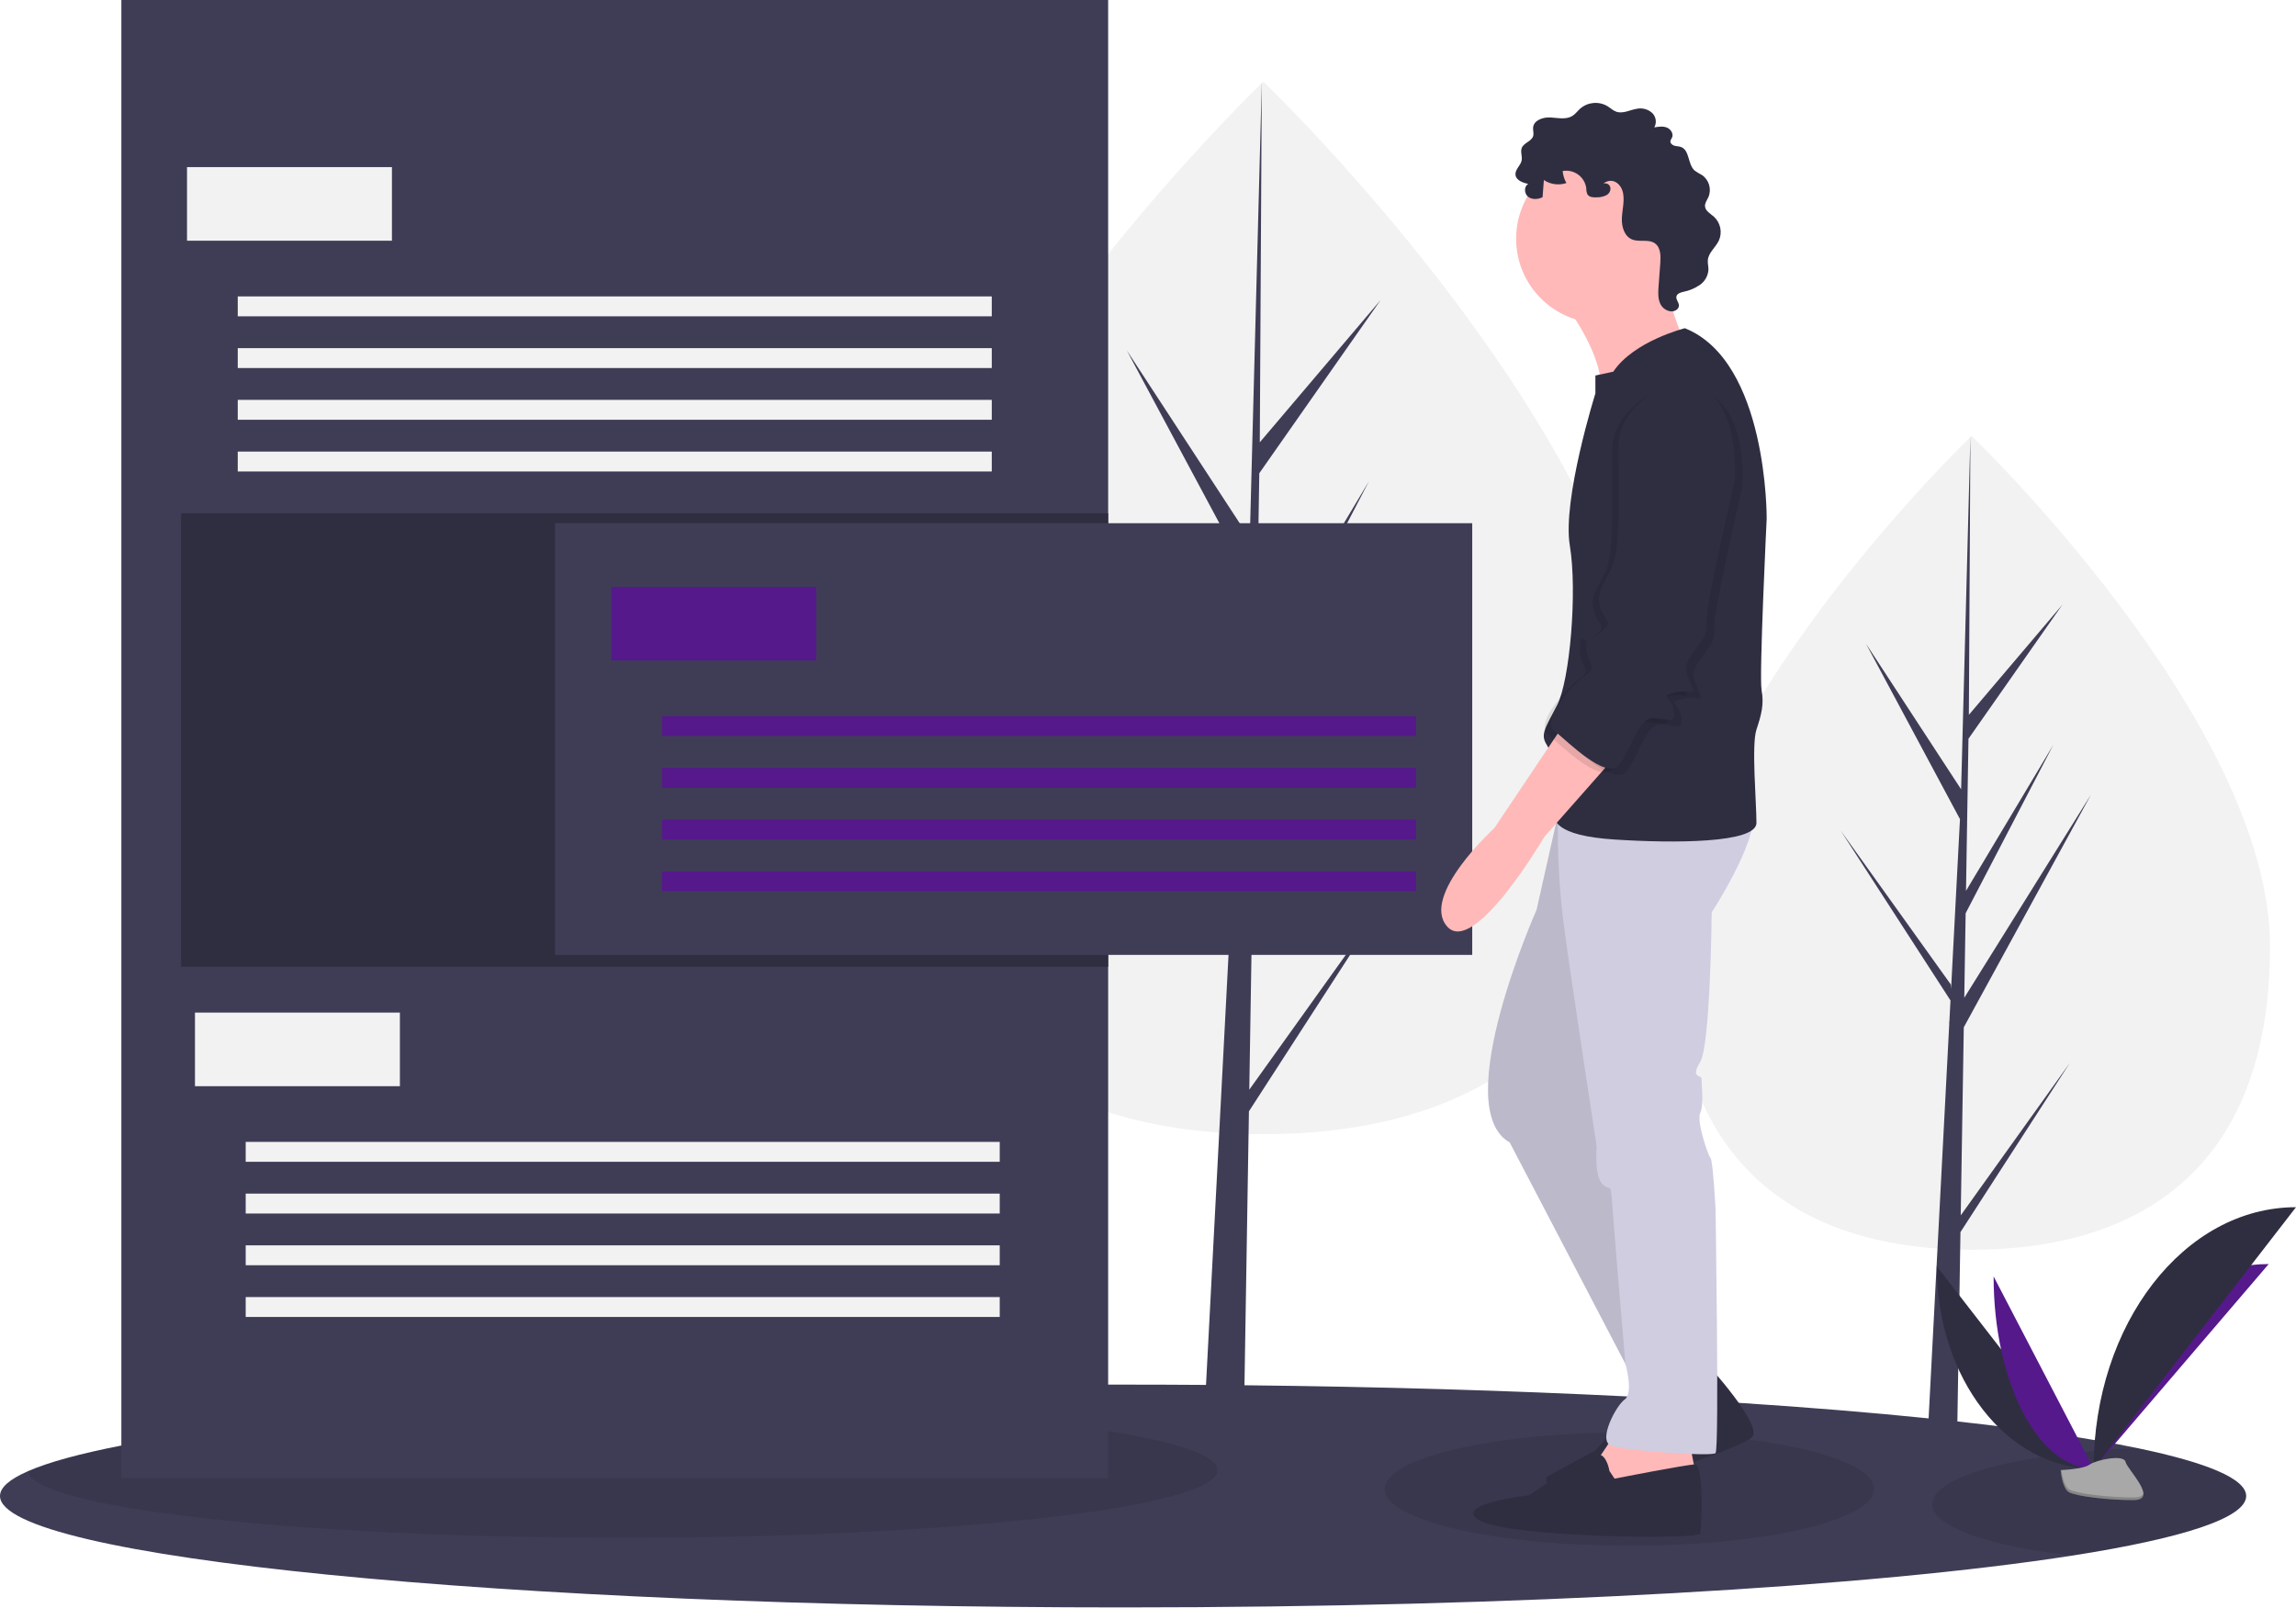
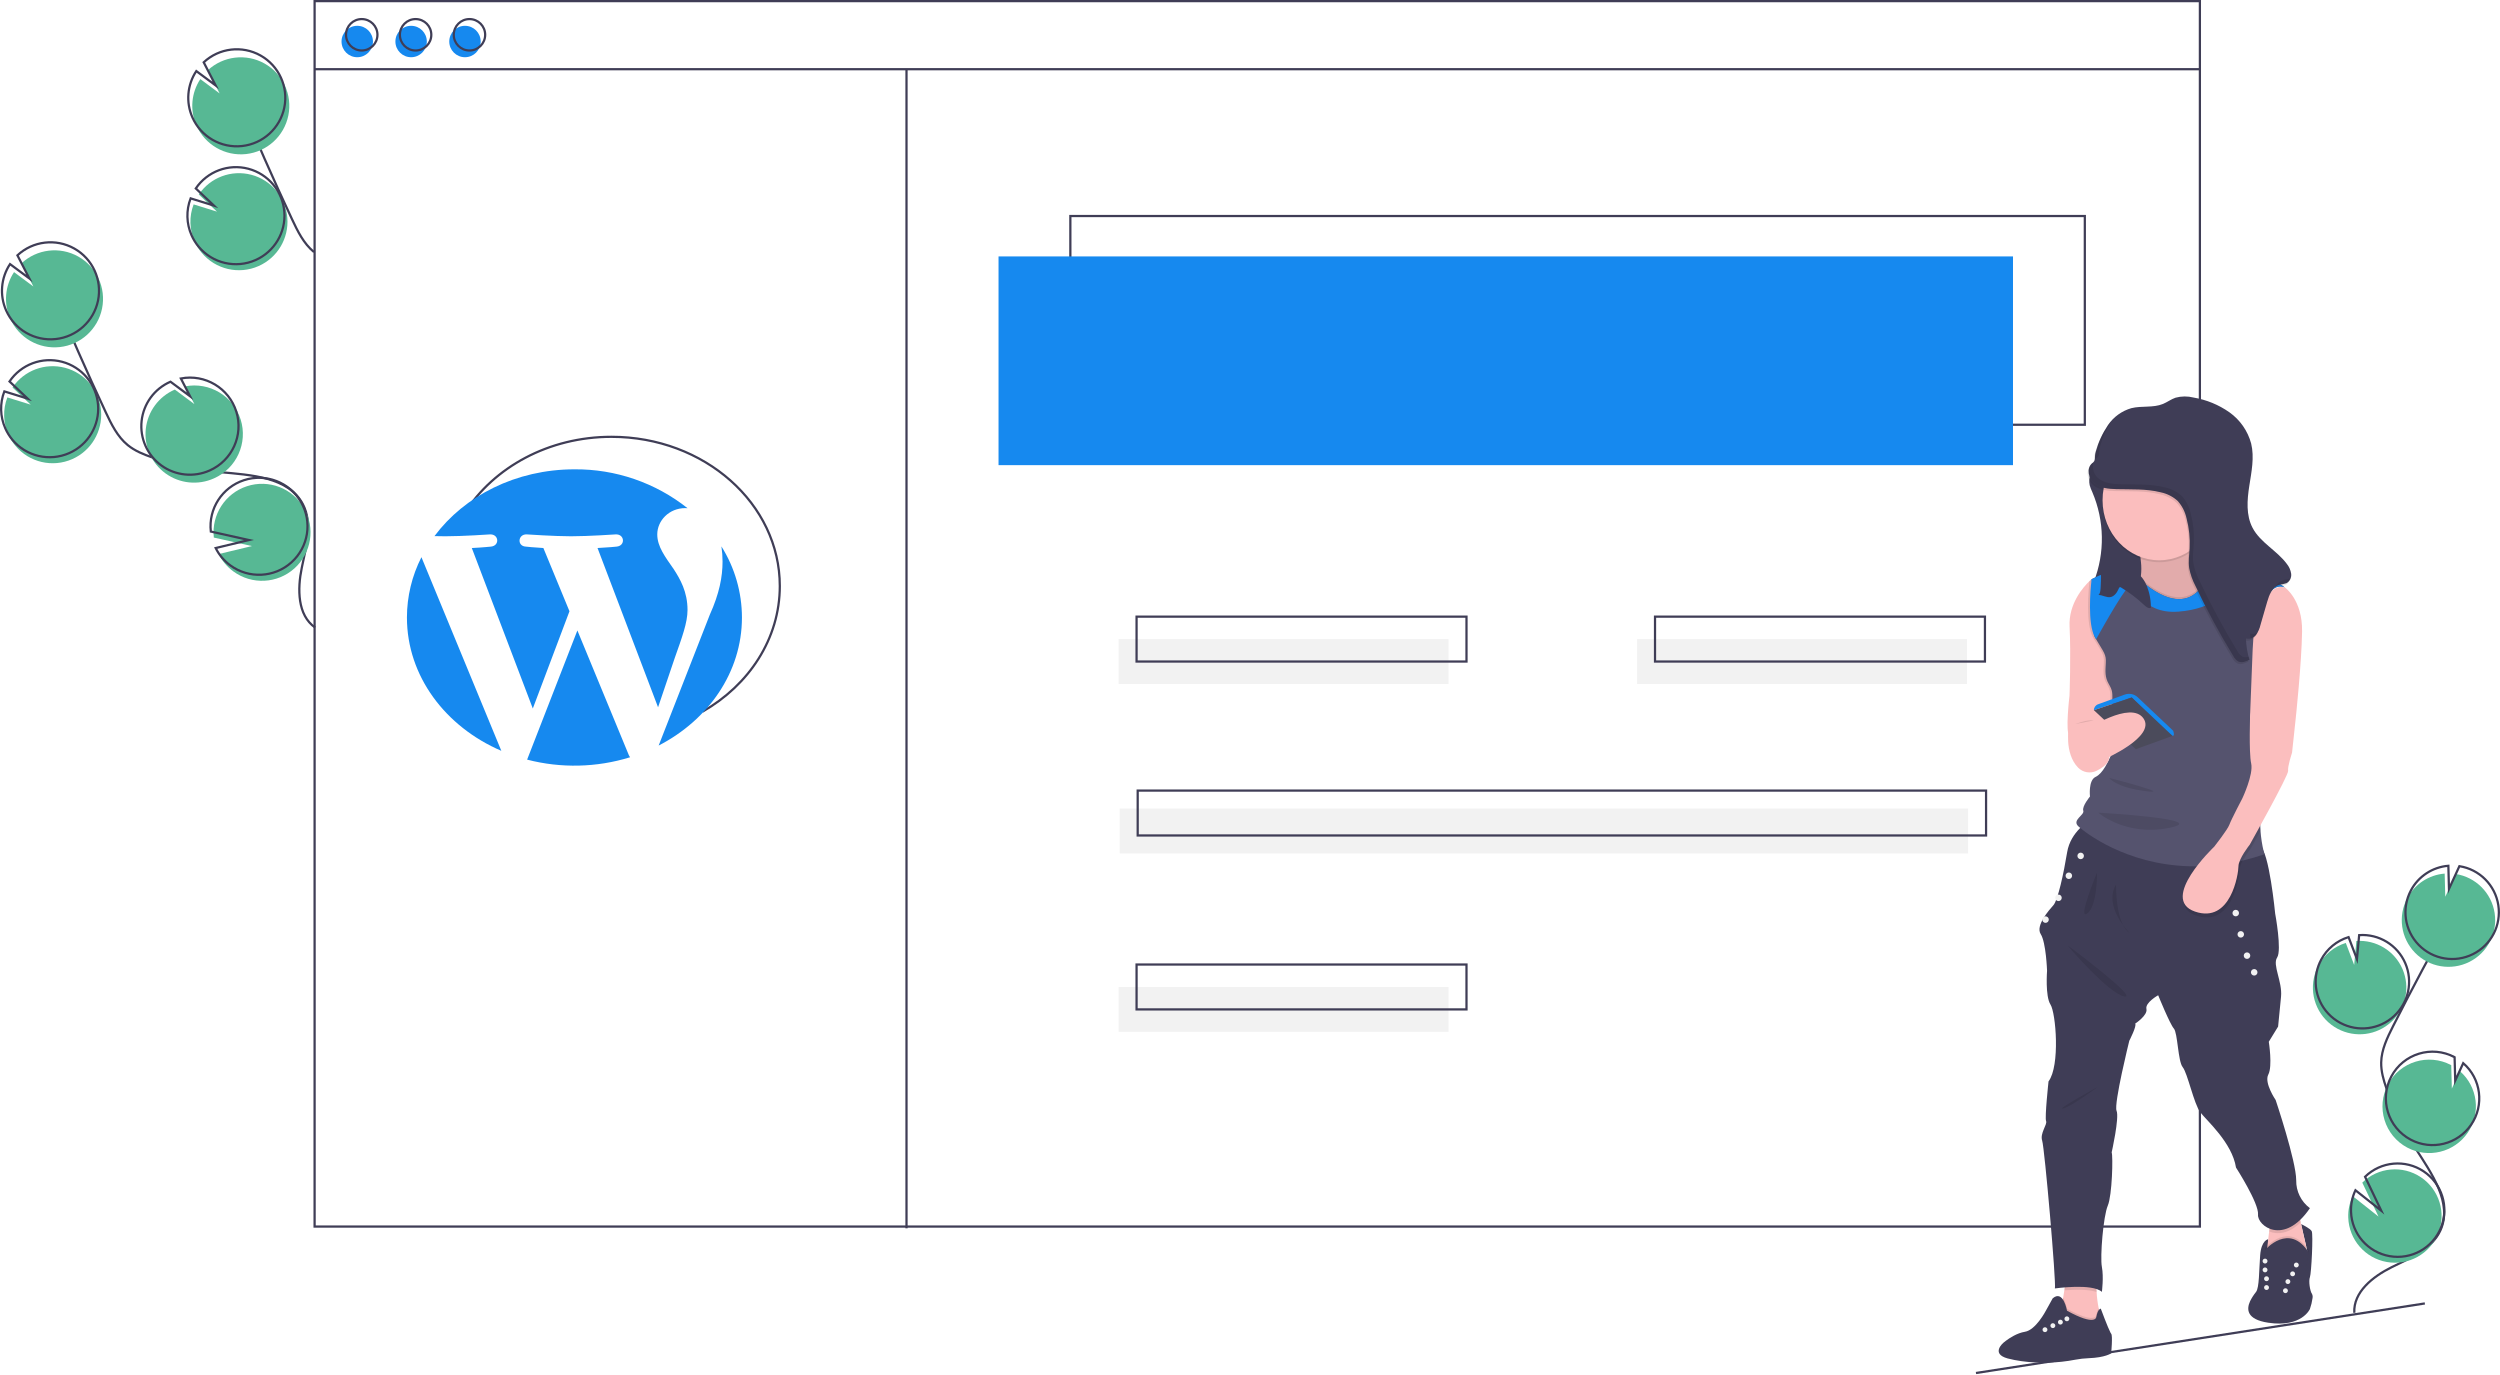
- <svg xmlns="http://www.w3.org/2000/svg" id="b4ce20e6-8fe7-43d5-87f7-68602c562594" data-name="Layer 1" width="1061" height="742.855" viewBox="0 0 1061 742.855">
-   <path d="M1118.5,516.014c0,103.859-61.742,140.122-137.905,140.122S842.689,619.873,842.689,516.014,980.595,280.031,980.595,280.031,1118.5,412.156,1118.5,516.014Z" transform="translate(-69.5 -78.57247)" fill="#f2f2f2" />
-   <polygon points="906.071 561.677 907.483 474.756 966.262 367.224 907.705 461.121 908.34 422.038 948.85 344.239 908.508 411.696 908.508 411.696 909.649 341.403 953.029 279.466 909.829 330.35 910.543 201.459 906.059 372.087 906.427 365.048 862.323 297.54 905.72 378.561 901.61 457.065 901.488 454.981 850.644 383.939 901.334 462.343 900.82 472.16 900.728 472.308 900.77 473.114 890.344 672.287 904.274 672.287 905.945 569.41 956.511 491.199 906.071 561.677" fill="#3f3d56" />
-   <path d="M831.657,421.486c0,134.324-79.853,181.225-178.358,181.225S474.942,555.81,474.942,421.486s178.358-305.205,178.358-305.205S831.657,287.162,831.657,421.486Z" transform="translate(-69.5 -78.57247)" fill="#f2f2f2" />
-   <polygon points="577.302 503.591 579.128 391.174 655.149 252.098 579.415 373.539 580.236 322.992 632.629 222.372 580.453 309.615 580.453 309.616 581.93 218.704 638.034 138.598 582.162 204.408 583.085 37.709 577.286 258.389 577.763 249.285 520.722 161.975 576.848 266.761 571.533 368.293 571.375 365.598 505.617 273.717 571.176 375.119 570.511 387.817 570.392 388.008 570.446 389.05 556.962 646.647 574.978 646.647 577.14 513.593 642.538 412.44 577.302 503.591" fill="#3f3d56" />
-   <path d="M1107.47,769.938c0,10.11-29.38,19.55-80.14,27.5-91.98,14.42-254.15,23.99-438.85,23.99-286.62,0-518.98-23.05-518.98-51.49,0-3.93,4.46-7.78,12.91-11.46,9.53-4.17,24.15-8.14,43.17-11.85,39.21-7.65,97.14-14.19,167.8-19.05,82.02-5.63,181.21-8.98,288.21-9.11q3.435-.015,6.89-.01,19.335,0,38.33.14,8.925.06,17.77.16c63.02.67,122.66,2.46,176.86,5.16,2.42.12,4.83.25,7.23.37.82.04,1.64.09,2.46.13.22.01.44.02.66.04q15.975.84,31.25,1.79,5.01.3,9.93.63c31.87,2.07,61.29,4.48,87.75,7.19q6.78.69,13.3,1.41c33.48,3.67,61.67,7.84,83.39,12.37C1089.51,754.538,1107.47,762.028,1107.47,769.938Z" transform="translate(-69.5 -78.57247)" fill="#3f3d56" />
-   <ellipse cx="752.963" cy="688.148" rx="113.082" ry="26.202" opacity="0.1" />
-   <path d="M1107.47,769.938c0,10.11-29.38,19.55-80.14,27.5-38.38-4.19-64.95-13.24-64.95-23.72,0-13.05,41.16-23.87,95.03-25.87C1089.51,754.538,1107.47,762.028,1107.47,769.938Z" transform="translate(-69.5 -78.57247)" opacity="0.1" />
-   <path d="M632.154,757.986c0,17.266-123.076,31.259-274.891,31.259-150.39,0-272.575-13.726-274.855-30.771,29.19-12.742,106.04-23.683,210.968-30.9,20.502-.552,41.896-.846,63.887-.846C509.078,726.728,632.154,740.72,632.154,757.986Z" transform="translate(-69.5 -78.57247)" opacity="0.1" />
-   <rect x="56.082" width="456.007" height="683.091" fill="#3f3d56" />
-   <rect x="83.663" y="237.197" width="428.426" height="209.616" fill="#2f2e41" />
-   <rect x="256.504" y="241.794" width="423.829" height="199.503" fill="#3f3d56" />
-   <rect x="282.476" y="271.214" width="94.695" height="34.017" fill="#55198b" />
-   <rect x="305.92" y="330.973" width="348.441" height="9.194" fill="#55198b" />
-   <rect x="305.92" y="354.876" width="348.441" height="9.194" fill="#55198b" />
-   <rect x="305.92" y="378.78" width="348.441" height="9.194" fill="#55198b" />
-   <rect x="305.92" y="402.684" width="348.441" height="9.194" fill="#55198b" />
-   <rect x="86.421" y="77.227" width="94.695" height="34.017" fill="#f2f2f2" />
-   <rect x="109.865" y="136.986" width="348.441" height="9.194" fill="#f2f2f2" />
-   <rect x="109.865" y="160.89" width="348.441" height="9.194" fill="#f2f2f2" />
-   <rect x="109.865" y="184.793" width="348.441" height="9.194" fill="#f2f2f2" />
-   <rect x="109.865" y="208.697" width="348.441" height="9.194" fill="#f2f2f2" />
-   <rect x="90.098" y="467.959" width="94.695" height="34.017" fill="#f2f2f2" />
-   <rect x="113.542" y="527.718" width="348.441" height="9.194" fill="#f2f2f2" />
-   <rect x="113.542" y="551.621" width="348.441" height="9.194" fill="#f2f2f2" />
-   <rect x="113.542" y="575.525" width="348.441" height="9.194" fill="#f2f2f2" />
-   <rect x="113.542" y="599.429" width="348.441" height="9.194" fill="#f2f2f2" />
-   <path d="M792.563,219.031s18.904,24.22,16.541,41.352S848.092,236.753,848.092,236.753s-14.178-29.537-6.498-43.714S792.563,219.031,792.563,219.031Z" transform="translate(-69.5 -78.57247)" fill="#ffb9b9" />
-   <path d="M858.725,709.342s24.811,27.174,20.676,33.081-76.796,28.355-85.066,27.174-12.405-7.089-9.452-8.861,21.857-11.815,21.857-11.815l15.95-18.313s11.815-6.498,11.815-10.043S858.725,709.342,858.725,709.342Z" transform="translate(-69.5 -78.57247)" fill="#2f2e41" />
-   <path d="M816.783,739.469s-9.452,15.359-11.224,15.95,8.861,21.857,8.861,21.857L839.231,769.597l13.587-11.224-2.954-15.359Z" transform="translate(-69.5 -78.57247)" fill="#ffb9b9" />
-   <path d="M791.381,446.464l-11.815,52.576s-40.761,91.564-12.405,107.514l62.027,118.738,33.081-14.768-55.529-121.692,25.402-140.004Z" transform="translate(-69.5 -78.57247)" fill="#d0cde1" />
-   <path d="M791.381,446.464l-11.815,52.576s-40.761,91.564-12.405,107.514l62.027,118.738,33.081-14.768-55.529-121.692,25.402-140.004Z" transform="translate(-69.5 -78.57247)" opacity="0.1" />
-   <path d="M795.516,454.735h-5.994a333.982,333.982,0,0,0,3.04,54.348c4.135,30.128,14.768,99.244,14.768,99.244s-1.181,12.996,2.363,17.131,4.135-1.181,4.726,8.27,6.203,75.167,6.203,75.167,3.84,13.443-.295,16.397-12.405,18.904-6.498,21.267,46.668,5.317,48.44,3.544,0-112.831,0-112.831-1.181-22.448-2.363-23.629-6.498-17.131-4.726-20.676.591-14.178.591-15.95-5.317,0-.591-7.68,5.317-69.116,5.317-69.116,25.402-38.989,17.722-49.031Z" transform="translate(-69.5 -78.57247)" fill="#d0cde1" />
-   <circle cx="739.603" cy="110.331" r="38.989" fill="#ffb9b9" />
-   <path d="M848.092,230.255s-23.629,5.907-33.081,20.085l-8.27,1.772v8.27s-15.359,49.031-11.815,70.298,0,62.618-5.907,73.842-7.68,13.587-4.726,18.313,7.089,20.676,4.135,27.765,0,14.178,27.174,15.95,65.572,1.772,65.572-7.68-2.363-36.035,0-43.124,3.544-11.815,2.363-18.313,2.363-79.159,2.363-79.159S886.49,245.614,848.092,230.255Z" transform="translate(-69.5 -78.57247)" fill="#2f2e41" />
-   <path d="M792.563,412.792l-32.49,48.44s-34.263,31.309-21.857,45.487S783.111,465.368,783.111,465.368l35.444-40.17Z" transform="translate(-69.5 -78.57247)" fill="#ffb9b9" />
-   <path d="M813.239,758.373s-1.181-7.68-5.317-7.68S776.022,769.597,776.022,769.597s-36.626,4.135-22.448,11.815,101.016,8.861,101.607,5.907,1.772-32.081-2.363-31.99-37.216,6.589-37.216,6.589Z" transform="translate(-69.5 -78.57247)" fill="#2f2e41" />
-   <path d="M811.877,168.761a9.779,9.779,0,0,1-4.456,1.007c-1.593.091-3.496-.008-4.343-1.36a6.221,6.221,0,0,1-.542-2.837,9.346,9.346,0,0,0-10.922-7.96,13.445,13.445,0,0,0,1.741,5.543,11.855,11.855,0,0,1-10.422-1.387l-.6,7.957c-2.119,1.013-4.834,1.224-6.682-.226s-1.996-4.851.094-5.923c-2.582-.538-5.74-1.695-5.93-4.326-.173-2.4,2.375-4.157,2.844-6.518.383-1.925-.673-4.018.074-5.833.981-2.385,4.544-2.997,5.258-5.474.364-1.262-.16-2.611-.035-3.919.327-3.423,4.63-4.844,8.063-4.649s7.18,1.106,10.096-.715c1.414-.883,2.402-2.297,3.644-3.408a10.823,10.823,0,0,1,12.568-1.093c1.381.859,2.585,2.048,4.125,2.57,3.151,1.068,6.438-.953,9.733-1.418a8.086,8.086,0,0,1,6.779,1.964,5.549,5.549,0,0,1,1.01,6.686c1.933-.326,3.981-.642,5.802.082s3.213,2.905,2.371,4.675a6.056,6.056,0,0,0-.735,1.501c-.171,1.03.821,1.91,1.822,2.205s2.088.24,3.068.599c4.049,1.482,3.078,7.955,6.265,10.86a25.416,25.416,0,0,0,3.455,2.113,8.406,8.406,0,0,1,2.964,10.156c-.639,1.415-1.709,2.765-1.58,4.311.181,2.17,2.505,3.358,4.137,4.799a9.625,9.625,0,0,1,2.24,11.05c-1.5,3.128-4.747,5.499-5.077,8.953-.143,1.501.308,3.0.282,4.507a9.287,9.287,0,0,1-3.992,7.012,20.765,20.765,0,0,1-7.663,3.189c-1.288.308-2.824.791-3.136,2.078-.37,1.526,1.333,2.914,1.157,4.474a2.595,2.595,0,0,1-1.042,1.686c-2.304,1.802-5.951.257-7.361-2.307s-1.229-5.671-1.011-8.588l.795-10.608c.247-3.301.224-7.22-2.467-9.148-2.975-2.131-7.307-.406-10.671-1.846-3.505-1.501-4.763-5.892-4.621-9.702s1.233-7.627.605-11.388c-.778-4.661-4.924-7.794-9.111-4.773C814.149,162.829,814.785,167.052,811.877,168.761Z" transform="translate(-69.5 -78.57247)" fill="#2f2e41" />
-   <path d="M844.548,258.61S820.918,268.062,820.918,288.147s1.181,46.668-2.954,55.529-7.68,11.815-5.317,18.904,6.498,5.907,0,11.224-5.907-3.544-6.498,5.317,5.907,10.043,0,14.178-21.267,20.676-14.768,25.992,23.629,22.448,29.537,15.95,8.861-23.039,17.131-21.857,9.452,1.772,8.27-4.135-6.498-5.907.591-7.68,10.043,2.363,7.68-3.544-4.135-8.27.591-14.768,7.089-8.27,6.498-14.768,12.996-64.981,12.996-64.981S878.81,253.884,844.548,258.61Z" transform="translate(-69.5 -78.57247)" opacity="0.1" />
-   <path d="M838.049,257.429S814.42,266.881,814.42,286.966s1.181,46.668-2.954,55.529-7.68,11.815-5.317,18.904,6.498,5.907,0,11.224-5.907-3.544-6.498,5.317,5.907,10.043,0,14.178-21.267,20.676-14.768,25.992,23.629,22.448,29.537,15.95,8.861-23.039,17.131-21.857,9.452,1.772,8.27-4.135-6.498-5.907.591-7.68,10.043,2.363,7.68-3.544-4.135-8.27.591-14.768,7.089-8.27,6.498-14.768,12.996-64.981,12.996-64.981S872.312,252.703,838.049,257.429Z" transform="translate(-69.5 -78.57247)" opacity="0.1" />
-   <path d="M841.003,255.657s-23.629,9.452-23.629,29.537,1.181,46.668-2.954,55.529-7.68,11.815-5.317,18.904,6.498,5.907,0,11.224-5.907-3.544-6.498,5.317,5.907,10.043,0,14.178-21.267,20.676-14.768,25.992,23.629,22.448,29.537,15.95,8.861-23.039,17.131-21.857,9.452,1.772,8.27-4.135-6.498-5.907.591-7.68,10.043,2.363,7.68-3.544-4.135-8.27.591-14.768,7.089-8.27,6.498-14.768,12.996-64.981,12.996-64.981S875.266,250.931,841.003,255.657Z" transform="translate(-69.5 -78.57247)" fill="#2f2e41" />
-   <path d="M964.5,663.787c0,51.684,32.424,93.506,72.494,93.506" transform="translate(-69.5 -78.57247)" fill="#2f2e41" />
-   <path d="M1036.994,757.293c0-52.265,36.183-94.557,80.899-94.557" transform="translate(-69.5 -78.57247)" fill="#55198b" />
-   <path d="M990.766,668.472c0,49.094,20.676,88.821,46.228,88.821" transform="translate(-69.5 -78.57247)" fill="#55198b" />
-   <path d="M1036.994,757.293c0-66.783,41.822-120.823,93.506-120.823" transform="translate(-69.5 -78.57247)" fill="#2f2e41" />
-   <path d="M1021.743,757.952s10.281-.317,13.379-2.523,15.814-4.841,16.583-1.302,15.45,17.599,3.843,17.692-26.969-1.808-30.062-3.692S1021.743,757.952,1021.743,757.952Z" transform="translate(-69.5 -78.57247)" fill="#a8a8a8" />
-   <path d="M1055.755,770.588c-11.607.094-26.969-1.808-30.062-3.692-2.355-1.435-3.293-6.582-3.607-8.957-.217.009-.343.013-.343.013s.651,8.292,3.744,10.175,18.455,3.785,30.062,3.692c3.35-.027,4.508-1.219,4.444-2.985C1059.527,769.902,1058.249,770.568,1055.755,770.588Z" transform="translate(-69.5 -78.57247)" opacity="0.2" />
+ <svg xmlns="http://www.w3.org/2000/svg" id="b99f8e3e-2880-46bd-8e44-f4d413898fc5" data-name="Layer 1" width="1113.887" height="612.244" viewBox="0 0 1113.887 612.244">
+   <rect x="476.902" y="96.25" width="452" height="93" fill="none" stroke="#3f3d56" stroke-miterlimit="10" />
+   <path d="M250.224,372.229C263.113,352.088,287.517,338.5,315.5,338.5c41.421,0,75,29.773,75,66.5,0,23.482-13.726,44.121-34.453,55.953" transform="translate(-43.05632 -143.875)" fill="none" stroke="#3f3d56" stroke-miterlimit="10" />
+   <rect x="444.902" y="114.25" width="452" height="93" fill="#1689ef" />
+   <circle cx="159.171" cy="18.5" r="7" fill="#1689ef" />
+   <circle cx="183.171" cy="18.5" r="7" fill="#1689ef" />
+   <circle cx="207.171" cy="18.5" r="7" fill="#1689ef" />
+   <rect x="140.171" y="0.5" width="840" height="546" fill="none" stroke="#3f3d56" stroke-miterlimit="10" />
+   <line x1="140.171" y1="30.835" x2="980.171" y2="30.835" fill="none" stroke="#3f3d56" stroke-miterlimit="10" />
+   <circle cx="161.171" cy="15.5" r="7" fill="none" stroke="#3f3d56" stroke-miterlimit="10" />
+   <circle cx="185.171" cy="15.5" r="7" fill="none" stroke="#3f3d56" stroke-miterlimit="10" />
+   <circle cx="209.171" cy="15.5" r="7" fill="none" stroke="#3f3d56" stroke-miterlimit="10" />
+   <path d="M75.273,348.424a21.619,21.619,0,1,0-26.639-31.903l8.097,7.652L46.328,320.94a21.538,21.538,0,0,0,.428,16.47,21.2,21.2,0,0,0,3.153,5.08A21.615,21.615,0,0,0,75.273,348.424Z" transform="translate(-43.05632 -143.875)" fill="#57b894" />
+   <path d="M183.446,423.479c-7.895-5.539-7.896-17.168-5.935-26.611s4.955-19.745.503-28.3c-6.398-12.295-23.215-13.035-37.012-14.349a130.156,130.156,0,0,1-30.048-6.514c-3.898-1.344-7.802-2.914-10.995-5.524-4.597-3.759-7.294-9.302-9.812-14.68Q77.563,300.628,66.257,273.18" transform="translate(-43.05632 -143.875)" fill="none" stroke="#3f3d56" stroke-miterlimit="10" />
+   <path d="M73.931,345.74a21.619,21.619,0,1,0-26.639-31.903l8.097,7.652L44.986,318.257a21.538,21.538,0,0,0,.428,16.47,21.199,21.199,0,0,0,3.153,5.08A21.615,21.615,0,0,0,73.931,345.74Z" transform="translate(-43.05632 -143.875)" fill="none" stroke="#3f3d56" stroke-miterlimit="10" />
+   <path d="M47.581,285.784a21.594,21.594,0,0,1,1.73-20.666l8.61,6.398-5.314-10.3a21.617,21.617,0,1,1-5.026,24.568Z" transform="translate(-43.05632 -143.875)" fill="#57b894" />
+   <path d="M45.792,282.207A21.594,21.594,0,0,1,47.522,261.541l8.61,6.398L50.818,257.639a21.617,21.617,0,1,1-5.026,24.568Z" transform="translate(-43.05632 -143.875)" fill="none" stroke="#3f3d56" stroke-miterlimit="10" />
+   <path d="M138.413,357.002a21.617,21.617,0,0,0-12.833-40.992l4.084,7.915-8.71-6.475a.376.376,0,0,0-.054.023A21.618,21.618,0,1,0,138.413,357.002Z" transform="translate(-43.05632 -143.875)" fill="#57b894" />
+   <path d="M136.475,353.499a21.617,21.617,0,0,0-12.833-40.992l4.084,7.915-8.71-6.475a.378.378,0,0,0-.054.023,21.618,21.618,0,1,0,17.513,39.53Z" transform="translate(-43.05632 -143.875)" fill="none" stroke="#3f3d56" stroke-miterlimit="10" />
+   <path d="M147.043,398.488a21.608,21.608,0,1,0-8.719-15.097l16.989,3.787-14.823,3.564A21.415,21.415,0,0,0,147.043,398.488Z" transform="translate(-43.05632 -143.875)" fill="#57b894" />
+   <path d="M145.701,395.804a21.608,21.608,0,1,0-8.719-15.097l16.989,3.787-14.823,3.564A21.415,21.415,0,0,0,145.701,395.804Z" transform="translate(-43.05632 -143.875)" fill="none" stroke="#3f3d56" stroke-miterlimit="10" />
+   <path d="M1084.613,602.265a20.813,20.813,0,1,0,8.339-39.133l-.986,10.679-3.731-9.8a20.734,20.734,0,0,0-12.221,10.109,20.408,20.408,0,0,0-1.974,5.407A20.809,20.809,0,0,0,1084.613,602.265Z" transform="translate(-43.05632 -143.875)" fill="#57b894" />
+   <path d="M1092.029,728.797c-.495-9.271,8.313-16.181,16.631-20.306s17.9-7.978,21.735-16.433c5.513-12.151-3.919-25.329-11.121-36.561a125.3,125.3,0,0,1-12.919-26.631c-1.298-3.751-2.429-7.641-2.348-11.61.116-5.716,2.713-11.052,5.29-16.155q12.88-25.498,26.954-50.369" transform="translate(-43.05632 -143.875)" fill="none" stroke="#3f3d56" stroke-miterlimit="10" />
+   <path d="M1085.848,599.655a20.813,20.813,0,1,0,8.339-39.133l-.986,10.679-3.731-9.8a20.734,20.734,0,0,0-12.221,10.109,20.409,20.409,0,0,0-1.974,5.407A20.809,20.809,0,0,0,1085.848,599.655Z" transform="translate(-43.05632 -143.875)" fill="none" stroke="#3f3d56" stroke-miterlimit="10" />
+   <path d="M1115.608,544.074a20.788,20.788,0,0,1,16.682-10.968l.269,10.323,4.645-10.145a20.81,20.81,0,1,1-21.596,10.789Z" transform="translate(-43.05632 -143.875)" fill="#57b894" />
+   <path d="M1117.255,540.593a20.788,20.788,0,0,1,16.682-10.968l.269,10.323,4.645-10.145a20.81,20.81,0,1,1-21.596,10.789Z" transform="translate(-43.05632 -143.875)" fill="none" stroke="#3f3d56" stroke-miterlimit="10" />
+   <path d="M1115.628,655.189a20.81,20.81,0,0,0,23.426-34.076l-3.569,7.796-.27-10.445a.363.363,0,0,0-.05-.027,20.811,20.811,0,1,0-19.538,36.752Z" transform="translate(-43.05632 -143.875)" fill="#57b894" />
+   <path d="M1117.131,651.64a20.81,20.81,0,0,0,23.426-34.076l-3.569,7.796-.27-10.445a.364.364,0,0,0-.05-.027,20.811,20.811,0,1,0-19.538,36.752Z" transform="translate(-43.05632 -143.875)" fill="none" stroke="#3f3d56" stroke-miterlimit="10" />
+   <path d="M1089.331,686.374a20.801,20.801,0,1,0,6.255-15.574l7.225,15.118-11.507-9.11A20.616,20.616,0,0,0,1089.331,686.374Z" transform="translate(-43.05632 -143.875)" fill="#57b894" />
+   <path d="M1090.566,683.763a20.801,20.801,0,1,0,6.255-15.574l7.225,15.118-11.507-9.11A20.617,20.617,0,0,0,1090.566,683.763Z" transform="translate(-43.05632 -143.875)" fill="none" stroke="#3f3d56" stroke-miterlimit="10" />
+   <path d="M158.273,262.424a21.619,21.619,0,1,0-26.639-31.903l8.097,7.652L129.328,234.94a21.538,21.538,0,0,0,.428,16.47,21.2,21.2,0,0,0,3.153,5.08A21.615,21.615,0,0,0,158.273,262.424Z" transform="translate(-43.05632 -143.875)" fill="#57b894" />
+   <path d="M182.959,256.182c-4.597-3.759-7.294-9.302-9.812-14.68q-12.583-26.874-23.889-54.321" transform="translate(-43.05632 -143.875)" fill="none" stroke="#3f3d56" stroke-miterlimit="10" />
+   <path d="M156.931,259.74a21.619,21.619,0,1,0-26.639-31.903l8.097,7.652-10.402-3.233a21.538,21.538,0,0,0,.428,16.47,21.199,21.199,0,0,0,3.153,5.08A21.615,21.615,0,0,0,156.931,259.74Z" transform="translate(-43.05632 -143.875)" fill="none" stroke="#3f3d56" stroke-miterlimit="10" />
+   <path d="M130.581,199.784a21.594,21.594,0,0,1,1.73-20.666l8.61,6.398-5.314-10.3a21.617,21.617,0,1,1-5.026,24.568Z" transform="translate(-43.05632 -143.875)" fill="#57b894" />
+   <path d="M128.792,196.207a21.594,21.594,0,0,1,1.73-20.666l8.61,6.398L133.818,171.639a21.617,21.617,0,1,1-5.026,24.568Z" transform="translate(-43.05632 -143.875)" fill="none" stroke="#3f3d56" stroke-miterlimit="10" />
+   <line x1="403.898" y1="30.835" x2="403.898" y2="547.276" fill="none" stroke="#3f3d56" stroke-miterlimit="10" />
+   <rect x="498.402" y="284.75" width="147" height="20" fill="#f2f2f2" />
+   <rect x="729.402" y="284.75" width="147" height="20" fill="#f2f2f2" />
+   <rect x="506.402" y="274.75" width="147" height="20" fill="none" stroke="#3f3d56" stroke-miterlimit="10" />
+   <rect x="498.402" y="439.75" width="147" height="20" fill="#f2f2f2" />
+   <rect x="506.402" y="429.75" width="147" height="20" fill="none" stroke="#3f3d56" stroke-miterlimit="10" />
+   <rect x="498.902" y="360.25" width="378" height="20" fill="#f2f2f2" />
+   <rect x="506.902" y="352.25" width="378" height="20" fill="none" stroke="#3f3d56" stroke-miterlimit="10" />
+   <rect x="737.402" y="274.75" width="147" height="20" fill="none" stroke="#3f3d56" stroke-miterlimit="10" />
+   <path d="M974.123,360.062a20.521,20.521,0,0,0,1.201,3.143,52.963,52.963,0,0,1,.653,39.866c3.588-.225,7.171.356,10.756.633s7.295.232,10.627-1.171,6.233-4.409,6.719-8.117c.655-5.007-2.988-9.374-6.187-13.174-3.26-3.872-6.409-8.143-7.374-13.193-1.06-5.551.449-12.061-3.058-16.386a3.39,3.39,0,0,0-1.166-.994c-1.884-.863-6.788-.836-8.684.233C974.692,352.548,973.406,356.888,974.123,360.062Z" transform="translate(-43.05632 -143.875)" fill="#3f3d56" />
+   <path d="M1073.427,722.203a25.204,25.204,0,0,1-1.178,4.907s-3.633,8.362-18.577,6.107c-9.762-1.474-9.697-6.05-8.078-9.592a22.85,22.85,0,0,1,2.665-4.148c1.453-1.963,1.309-9.452,1.819-16.283.506-6.835,3.594-7.184,3.594-7.184l.183,7.69c5.819-7.633,9.888,1.309,9.888,1.309s8.274.172,7.263-4.07c-1.078-4.518-2.687-11.672-2.687-11.672s4.004,1.858,4.728,3.167c.728,1.309-.144,18.83-.798,20.501s0,6.181.947,7.489A2.854,2.854,0,0,1,1073.427,722.203Z" transform="translate(-43.05632 -143.875)" fill="#3f3d56" />
+   <path d="M1070.666,700.489a8.148,8.148,0,0,1-5.697,7.764,10.973,10.973,0,0,1-9.583-1.461,5.625,5.625,0,0,1-2.369-5.274l.231-1.932.838-7.044,1.152-9.705s12.383-6.307,11.559-3.926c-.31.89.375,4.894,1.357,9.561.698,3.337,1.544,7.01,2.29,10.124A8.068,8.068,0,0,1,1070.666,700.489Z" transform="translate(-43.05632 -143.875)" fill="#fbbebe" />
+   <path d="M1052.258,699.957s10.723-12.595,19.501,1.145l-1.472,8.803h-18.029Z" transform="translate(-43.05632 -143.875)" opacity="0.1" />
+   <path d="M1052.258,700.83s10.723-12.595,19.501,1.145l-1.472,8.803h-18.029Z" transform="translate(-43.05632 -143.875)" fill="#3f3d56" />
+   <circle cx="1023.14" cy="563.631" r="1.09" fill="#f2f2f2" />
+   <circle cx="1009.201" cy="561.883" r="1.09" fill="#f2f2f2" />
+   <circle cx="1019.379" cy="571.022" r="1.09" fill="#f2f2f2" />
+   <circle cx="1009.862" cy="569.74" r="1.09" fill="#f2f2f2" />
+   <circle cx="1021.487" cy="567.559" r="1.09" fill="#f2f2f2" />
+   <circle cx="1009.201" cy="565.812" r="1.09" fill="#f2f2f2" />
+   <circle cx="1018.289" cy="575.077" r="1.09" fill="#f2f2f2" />
+   <circle cx="1009.862" cy="573.669" r="1.091" fill="#f2f2f2" />
+   <path d="M980.432,735.398l-14.83,5.016s-7.851-7.851-5.67-10.25c.929-1.025,1.74-4.427,2.36-7.995.201-1.125.379-2.273.536-3.363.515-3.546.811-6.525.811-6.525s17.23-8.288,14.394,0a20.409,20.409,0,0,0-.816,7.249,48.107,48.107,0,0,0,.92,7.258A69.139,69.139,0,0,0,980.432,735.398Z" transform="translate(-43.05632 -143.875)" fill="#fbbebe" />
+   <path d="M980.432,735.398l-14.83,5.016s-7.851-7.851-5.67-10.25c.929-1.025,1.74-4.427,2.36-7.995a15.499,15.499,0,0,1,1.732,4.833c12.811,7.036,13.029,2.835,13.029,2.835a7.787,7.787,0,0,1,1.086-3.049A69.139,69.139,0,0,0,980.432,735.398Z" transform="translate(-43.05632 -143.875)" opacity="0.1" />
+   <path d="M983.703,746.848s-2.565,1.906-10.085,2.181a39.653,39.653,0,0,0-5.866.661,73.289,73.289,0,0,1-24.058.65,52.184,52.184,0,0,1-6.118-1.201c-7.742-2.129-1.854-7.031-1.854-7.031s.371-.323,1.012-.807c1.64-1.23,5.042-3.498,8.532-4.048,4.85-.763,9.321-9.378,9.321-9.378l3.053-5.509c4.741-4.087,6.381,5.509,6.381,5.509,12.811,7.036,13.029,2.835,13.029,2.835.711-3.764,2.02-3.764,2.02-3.764s3.193,8.597,4.349,10.743a2.127,2.127,0,0,0,.283.436C984.466,738.887,983.703,746.848,983.703,746.848Z" transform="translate(-43.05632 -143.875)" fill="#3f3d56" />
+   <circle cx="920.909" cy="587.597" r="1.09" fill="#f2f2f2" />
+   <circle cx="914.664" cy="590.65" r="1.09" fill="#f2f2f2" />
+   <circle cx="918.021" cy="589.086" r="1.09" fill="#f2f2f2" />
+   <circle cx="911.15" cy="592.45" r="1.09" fill="#f2f2f2" />
+   <path d="M978.033,712.28a20.409,20.409,0,0,0-.816,7.249c-3.869-1.3-10.207-1.073-14.39-.724.515-3.546.811-6.525.811-6.525S980.868,703.992,978.033,712.28Z" transform="translate(-43.05632 -143.875)" opacity="0.1" />
+   <path d="M1068.154,688.472c-5.361,5.256-10.486,5.583-14.067,4.07l1.152-9.705s12.383-6.307,11.559-3.926C1066.488,679.801,1067.172,683.805,1068.154,688.472Z" transform="translate(-43.05632 -143.875)" opacity="0.1" />
+   <path d="M974.108,509.451s-8.507,4.798-10.033,14.176-4.144,21.373-6.107,23.554-8.07,9.16-5.67,12.868,2.835,16.357,2.835,16.357-.872,11.341,1.527,15.049,4.362,27.262-.872,34.241c0,0-1.745,16.139-1.09,17.666s-2.835,5.452-1.745,8.724,6.325,63.466,5.67,65.865c0,0,16.575-2.399,20.937,1.527,0,0,.872-6.543,0-11.123s.654-22.682,2.617-27.262,2.399-22.028,1.745-23.772c0,0,3.49-15.485,2.181-18.538s5.67-31.188,5.67-31.188,3.49-6.761,2.617-7.633c0,0,5.67-3.708,5.016-6.543s5.234-6.107,5.234-6.107,5.234,12.868,6.979,14.83,1.813,14.612,3.96,17.23,4.982,16.357,7.817,20.065,14.176,13.522,15.921,24.645c0,0,10.25,15.921,9.814,20.937s11.559,14.176,23.118-2.835a15.114,15.114,0,0,1-6.107-12.431c0-8.506-9.16-35.768-9.16-35.768s-5.234-7.633-3.271-11.341.218-14.612.218-14.612l4.144-6.761s.654-6.543,1.309-13.304-3.926-14.176-1.745-17.448-.872-19.617-.872-19.617-2.714-28.175-6.761-29.891S974.108,509.451,974.108,509.451Z" transform="translate(-43.05632 -143.875)" fill="#3f3d56" />
+   <path d="M993.98,469.976s-4.48.51-9.919,1.025c-7.869.742-17.749,1.492-18.926.72-1.989-1.309,0-17.884,0-17.884s.685-18.102.031-30.751c-.532-10.264,6.264-17.801,8.842-20.278.602-.576.973-.877.973-.877l2.181,1.745,12.431,21.155Z" transform="translate(-43.05632 -143.875)" fill="#fbbebe" />
+   <path d="M1042.589,400.404l-12.213,7.415-20.065,15.267s-20.719-10.905-15.485-17.23a9.806,9.806,0,0,0,1.915-4.279c1.575-7.284-1.915-17.749-1.915-17.749s27.297-36.862,25.735-8.288c-.628,11.481,2.805,17.749,7.136,21.142C1034.149,401.734,1042.589,400.404,1042.589,400.404Z" transform="translate(-43.05632 -143.875)" fill="#fbbebe" />
+   <path d="M1042.589,400.404l-12.213,7.415-20.065,15.267s-20.719-10.905-15.485-17.23a9.806,9.806,0,0,0,1.915-4.279c1.575-7.284-1.915-17.749-1.915-17.749s27.297-36.862,25.735-8.288c-.628,11.481,2.805,17.749,7.136,21.142C1034.149,401.734,1042.589,400.404,1042.589,400.404Z" transform="translate(-43.05632 -143.875)" opacity="0.1" />
+   <ellipse cx="962.061" cy="223.748" rx="25.258" ry="26.76" opacity="0.1" />
+   <ellipse cx="962.061" cy="222.876" rx="25.258" ry="26.76" fill="#fbbebe" />
+   <path d="M1042.589,400.404l-12.213,7.415-20.065,15.267s-20.719-10.905-15.485-17.23a9.806,9.806,0,0,0,1.915-4.279c22.856,19.541,29.8-.685,30.956-4.894C1034.149,401.734,1042.589,400.404,1042.589,400.404Z" transform="translate(-43.05632 -143.875)" opacity="0.1" />
+   <path d="M993.98,469.976s-4.48.51-9.919,1.025c-.214-4.693-.925-10.002-.794-13.238.218-5.452.218-6.107-1.527-9.16s-1.527-5.452-1.309-9.378c.209-3.76-.785-4.519-4.323-10.525-.153-.262-.31-.532-.475-.816-1.736-2.992-2.233-8.405-2.251-13.518a.124.124,0,0,0,0-.057c-.004-1.217.017-2.417.061-3.559.004-.048.004-.096.004-.144.127-3.455.41-6.399.558-7.799.602-.576.973-.877.973-.877l2.181,1.745,12.431,21.155Z" transform="translate(-43.05632 -143.875)" opacity="0.1" />
+   <path d="M1058.458,403.625c-.017-.009,2.634,1.996,2.617,1.991-7.895-3.407-12.375,13.753-13.574,19.153-.222.995-.332,1.588-.332,1.588s.14,1.448.314,3.751c.589,7.712,1.601,24.981-.75,29.181a6.513,6.513,0,0,0-.563,1.4c-.742,2.552-.654,6.386-.27,10.111a101.265,101.265,0,0,0,1.924,11.389s5.234,13.304,3.053,22.028a32.363,32.363,0,0,0-.637,9.893,58.504,58.504,0,0,0,1.383,9.025c.205.868.345,1.365.345,1.365q-4.933,1.688-9.644,2.8a93.55,93.55,0,0,1-18.651,2.526c-29.491.938-49.128-13.195-53.765-17.046-.366-.305-.641-.545-.816-.711-3.053-2.835,2.835-5.016,2.181-6.979s2.984-6.325,2.984-6.325-.803-7.197,2.469-8.724,5.67-6.761,7.516-11.123c1.841-4.362-.318-15.703-.1-21.155s.218-6.107-1.527-9.16-1.527-5.452-1.309-9.378c.209-3.76-.785-4.519-4.323-10.525-.153-.262-.31-.532-.475-.816-1.736-2.992.969-8.147.952-13.259.004-.017,1.004.017,1,0-.004-1.217-2.044-2.857-2-4,.004-.048-1-.952-1-1a32.395,32.395,0,0,0-.479-7.695c17.448-8.942,21.591.375,21.591.375,25.517,21.962,31.31-5.483,31.31-5.483,13.888-4.746,32.156,8.039,33.198,8.781C1061.109,405.625,1058.458,403.625,1058.458,403.625Z" transform="translate(-43.05632 -143.875)" fill="#55536e" />
+   <path d="M964.838,467.752s-2.183,11.647,4.131,18.146a7.1,7.1,0,0,0,8.213,1.411c2.097-1.031,4.442-2.561,5.322-4.523C984.238,478.918,978.796,460.01,964.838,467.752Z" transform="translate(-43.05632 -143.875)" fill="#fbbebe" />
+   <path d="M1046.733,459.289a6.513,6.513,0,0,0-.563,1.4l.999-25.5.314-5.082C1048.072,437.82,1049.084,455.089,1046.733,459.289Z" transform="translate(-43.05632 -143.875)" opacity="0.1" />
+   <path d="M1050.876,504.217a32.363,32.363,0,0,0-.637,9.893c-1.413,2.56-2.622,4.733-3.407,6.146-.615,1.099-.973,1.736-.973,1.736a41.197,41.197,0,0,0-3.537,5.308,10.263,10.263,0,0,0-1.479,4.314c0,3.354-3.38,25.709-19.41,20.148-10.351-3.59-3.742-14.591,2.238-21.936a82.147,82.147,0,0,1,6.377-6.962s1.849-2.355,3.625-4.82a29.27,29.27,0,0,0,3.136-4.994c.763-2.181,5.797-11.777,5.797-11.777s4.999-10.578,3.908-15.485c-.611-2.748-.676-9.539-.615-14.987a101.265,101.265,0,0,0,1.924,11.389S1053.057,495.493,1050.876,504.217Z" transform="translate(-43.05632 -143.875)" opacity="0.1" />
+   <path d="M1061.127,405.638s7.851,5.452,7.633,19.629-2.835,38.712-2.835,38.712l-1.636,15.267s-2.072,6.216-1.745,8.07S1045.424,520.247,1045.424,520.247s-5.016,6.272-5.016,9.624-3.38,25.707-19.41,20.146,8.615-28.898,8.615-28.898,5.998-7.633,6.761-9.814S1042.172,499.528,1042.172,499.528s4.997-10.578,3.906-15.485-.436-22.723-.436-22.723l1.09-27.875.436-7.088S1051.204,402.803,1061.127,405.638Z" transform="translate(-43.05632 -143.875)" fill="#fbbebe" />
+   <path d="M977.842,457.674l11.901-4.323a5.633,5.633,0,0,1,5.791,1.199l15.794,14.917s.872,2.394-.291,2.288-18.175-17.118-18.175-17.118l-16.866,5.67h0A2.801,2.801,0,0,1,977.842,457.674Z" transform="translate(-43.05632 -143.875)" fill="#1689ef" />
+   <polygon points="951.624 333.807 967.981 327.88 949.807 310.762 932.941 316.432 951.624 333.807" fill="#4b4b5b" />
+   <circle cx="927.052" cy="381.352" r="1.454" fill="#f2f2f2" />
+   <circle cx="917.165" cy="400.034" r="1.454" fill="#f2f2f2" />
+   <circle cx="996.146" cy="406.826" r="1.454" fill="#f2f2f2" />
+   <circle cx="1004.37" cy="433.219" r="1.454" fill="#f2f2f2" />
+   <circle cx="1001.167" cy="425.791" r="1.454" fill="#f2f2f2" />
+   <circle cx="998.387" cy="416.308" r="1.454" fill="#f2f2f2" />
+   <circle cx="921.781" cy="390.196" r="1.454" fill="#f2f2f2" />
+   <circle cx="911.398" cy="409.734" r="1.454" fill="#f2f2f2" />
+   <path d="M1061.079,405.603l-.004.013c-7.895-3.407-12.375,13.753-13.574,19.153l-12.401-17.749s-5.086,8.139-21.517,9.378c-16.431,1.234-20.427-12.506-20.427-12.506-2.255-.174-12.466,18.207-16.174,24.806-.153-.262-.31-.532-.475-.816-1.736-2.992-2.233-8.405-2.251-13.518a.124.124,0,0,0,0-.057c.013-1.186.035-2.377.061-3.559.004-.048.004-.096.004-.144.179-4.842.659-8.676.659-8.676,17.448-8.942,21.591.375,21.591.375,25.517,21.962,31.31-5.483,31.31-5.483C1041.769,392.077,1060.036,404.862,1061.079,405.603Z" transform="translate(-43.05632 -143.875)" fill="#1689ef" />
+   <path d="M964.293,565.065c.218.545,18.538,21.7,25.299,22.791S964.293,565.065,964.293,565.065Z" transform="translate(-43.05632 -143.875)" opacity="0.1" />
+   <path d="M977.411,532.617s.186,14.916-4.394,18.284S977.411,532.617,977.411,532.617Z" transform="translate(-43.05632 -143.875)" opacity="0.1" />
+   <path d="M985.884,537.913s-.436,17.557,6.107,21.7C991.991,559.613,979.996,547.945,985.884,537.913Z" transform="translate(-43.05632 -143.875)" opacity="0.1" />
+   <path d="M977.815,628.095s-12.213,9.051-15.594,9.705S977.815,628.095,977.815,628.095Z" transform="translate(-43.05632 -143.875)" opacity="0.1" />
+   <path d="M974.766,351.146c-2.631,2.217-1.684,6.82,1.005,8.968s6.364,2.477,9.804,2.566c6.621.171,13.349-.213,19.769,1.415a16.027,16.027,0,0,1,7.583,3.885,17.067,17.067,0,0,1,3.941,7.84,42.936,42.936,0,0,1,1.348,13.143c-.156,2.974-.622,5.966-.195,8.913a28.505,28.505,0,0,0,2.782,7.929,329.462,329.462,0,0,0,16.848,31.254,5.817,5.817,0,0,0,2.195,2.402c1.575.76,3.427-.011,5-.775a37.536,37.536,0,0,1-1.543-9.471,4.234,4.234,0,0,0,4.475-1.563,12.418,12.418,0,0,0,2.039-4.583l2.935-10.111c.907-3.127,2.253-6.715,5.376-7.636a19.471,19.471,0,0,0,3.298-.769,4.222,4.222,0,0,0,2.037-4.16,8.984,8.984,0,0,0-1.969-4.44c-4.415-5.94-11.777-9.463-15.224-16.013-2.96-5.625-2.446-12.394-1.469-18.674s2.335-12.737.833-18.913a25.059,25.059,0,0,0-9.726-13.932,39.231,39.231,0,0,0-15.907-6.54,15.882,15.882,0,0,0-8.04.055c-1.983.67-3.681,1.993-5.617,2.79-4.397,1.81-9.466.729-14.08,1.881a18.934,18.934,0,0,0-10.414,7.524,39.942,39.942,0,0,0-5.454,11.861c-.85,2.773.513,3.882-1.964,5.39" transform="translate(-43.05632 -143.875)" opacity="0.1" />
+   <path d="M975.202,350.274c-2.631,2.217-1.684,6.82,1.005,8.968s6.364,2.477,9.804,2.566c6.621.171,13.349-.213,19.769,1.415a16.027,16.027,0,0,1,7.583,3.885,17.067,17.067,0,0,1,3.941,7.84,42.936,42.936,0,0,1,1.348,13.143c-.156,2.974-.622,5.966-.195,8.913a28.505,28.505,0,0,0,2.782,7.929,329.462,329.462,0,0,0,16.848,31.254,5.817,5.817,0,0,0,2.195,2.402c1.575.76,3.427-.011,5-.775a37.536,37.536,0,0,1-1.543-9.471,4.234,4.234,0,0,0,4.475-1.563,12.418,12.418,0,0,0,2.039-4.583l2.935-10.111c.907-3.127,2.253-6.715,5.376-7.636a19.471,19.471,0,0,0,3.298-.769,4.222,4.222,0,0,0,2.037-4.16,8.984,8.984,0,0,0-1.969-4.44c-4.415-5.94-11.777-9.463-15.224-16.013-2.96-5.625-2.446-12.394-1.469-18.674s2.335-12.737.833-18.913a25.059,25.059,0,0,0-9.726-13.932,39.231,39.231,0,0,0-15.907-6.54,15.882,15.882,0,0,0-8.04.055c-1.983.67-3.681,1.993-5.617,2.79-4.397,1.81-9.466.729-14.08,1.881a18.934,18.934,0,0,0-10.414,7.524,39.942,39.942,0,0,0-5.454,11.861c-.85,2.773.513,3.882-1.964,5.39" transform="translate(-43.05632 -143.875)" fill="#3f3d56" />
+   <path d="M972.471,469.104s19.956-13.304,25.626-5.125-17.557,18.211-17.557,18.211Z" transform="translate(-43.05632 -143.875)" fill="#fbbebe" />
+   <path d="M978.994,405.884c-.073,1.282-.319,2.855-1.034,3.088,1.862-.044,3.698,1.326,5.546.916,1.376-.305,2.67-1.64,3.501-3.61a1.683,1.683,0,0,1,.469-.77c.194-.114.405-0.0.599.114a58.216,58.216,0,0,1,10.038,7.578c1.022.952,2.157,1.984,3.277,1.486a25.023,25.023,0,0,0-2.142-10.494,13.411,13.411,0,0,0-5.717-6.254,17.509,17.509,0,0,0-6.723-1.75,6.735,6.735,0,0,1-2.898-.721c-.991-.583-4.157-4.365-4.867-1.611-.343,1.33.099,4.163.11,5.634C979.168,401.625,979.115,403.76,978.994,405.884Z" transform="translate(-43.05632 -143.875)" fill="#3f3d56" />
+   <g opacity="0.1">
+     <path d="M1042.148,436.409a5.817,5.817,0,0,1-2.195-2.402,329.457,329.457,0,0,1-16.848-31.254,28.504,28.504,0,0,1-2.782-7.929c-.427-2.947.039-5.939.195-8.913a42.936,42.936,0,0,0-1.348-13.143,17.067,17.067,0,0,0-3.941-7.84,16.027,16.027,0,0,0-7.583-3.885c-6.42-1.629-13.148-1.245-19.769-1.415-3.44-.089-7.116-.418-9.804-2.566a6.774,6.774,0,0,1-2.24-7.185,4.331,4.331,0,0,1-.558.445c-2.567,2.234-1.618,6.787,1.053,8.921,2.688,2.148,6.364,2.477,9.804,2.566,6.621.171,13.349-.213,19.769,1.415a16.027,16.027,0,0,1,7.583,3.885,17.067,17.067,0,0,1,3.941,7.84,42.936,42.936,0,0,1,1.348,13.143c-.156,2.974-.622,5.966-.195,8.913a28.504,28.504,0,0,0,2.782,7.929,329.457,329.457,0,0,0,16.848,31.254,5.817,5.817,0,0,0,2.195,2.402c1.575.76,3.427-.01,5-.775-.131-.439-.251-.88-.366-1.323A3.984,3.984,0,0,1,1042.148,436.409Z" transform="translate(-43.05632 -143.875)" />
+     <path d="M974.989,350.511c.106-.064.195-.127.287-.19.017-.015.03-.032.048-.047Z" transform="translate(-43.05632 -143.875)" />
+     <path d="M977.021,348.14c-.092.063-.182.126-.287.19l.335-.237c-.017.015-.031.032-.048.047,2.069-1.415.864-2.545,1.677-5.2a40.348,40.348,0,0,1,5.323-11.667,23.134,23.134,0,0,0-1.614,1.988,39.942,39.942,0,0,0-5.453,11.861,18.561,18.561,0,0,0-.427,3.535A4.17,4.17,0,0,1,977.021,348.14Z" transform="translate(-43.05632 -143.875)" />
+     <path d="M1063.728,401.501a19.471,19.471,0,0,1-3.298.769,6.361,6.361,0,0,0-3.649,3.221,5.237,5.237,0,0,1,1.904-1.04,19.471,19.471,0,0,0,3.298-.769,3.719,3.719,0,0,0,1.808-2.216C1063.769,401.477,1063.749,401.49,1063.728,401.501Z" transform="translate(-43.05632 -143.875)" />
+     <path d="M1045.605,426.163q.038,1.134.146,2.264a4.912,4.912,0,0,0,2.584-1.647,7.281,7.281,0,0,0,.867-1.349A3.888,3.888,0,0,1,1045.605,426.163Z" transform="translate(-43.05632 -143.875)" />
+   </g>
+   <path d="M967.644,466.508s5.262-2.13,8.353-1.657" transform="translate(-43.05632 -143.875)" opacity="0.1" />
+   <path d="M982.816,490.477s2.671,4.144,16.173,5.889S982.816,490.477,982.816,490.477Z" transform="translate(-43.05632 -143.875)" opacity="0.1" />
+   <path d="M977.96,505.962s12.145,10.687,31.626,6.761S977.96,505.962,977.96,505.962Z" transform="translate(-43.05632 -143.875)" opacity="0.1" />
+   <line x1="880.402" y1="611.75" x2="1080.402" y2="580.75" fill="none" stroke="#3f3d56" stroke-miterlimit="10" />
+   <path d="M224.367,418.998c0,26.132,17.168,48.713,42.063,59.416l-35.602-86.283a59.386,59.386,0,0,0-6.462,26.867Zm125.019-3.331c0-8.159-3.313-13.809-6.155-18.207-3.783-5.438-7.328-10.043-7.328-15.481,0-6.069,5.202-11.718,12.531-11.718.331,0,.645.036.969.053a79.973,79.973,0,0,0-50.401-17.33c-26.074,0-49.014,11.833-62.359,29.756,1.751.046,3.403.078,4.803.078,7.807,0,19.891-.838,19.891-.838,4.023-.21,4.498,5.017.48,5.438,0,0-4.045.421-8.544.629l27.179,71.508L296.786,416.226,285.156,388.046c-4.019-.209-7.826-.629-7.826-.629-4.022-.209-3.55-5.648.471-5.438,0,0,12.325.838,19.659.838,7.805,0,19.891-.838,19.891-.838,4.026-.21,4.499,5.017.479,5.438,0,0-4.052.421-8.542.629l26.972,70.966,7.443-22.004c3.228-9.131,5.683-15.69,5.683-21.341Z" transform="translate(-43.05632 -143.875)" fill="#1689ef" />
+   <path d="M300.311,424.773l-22.393,57.555a83.947,83.947,0,0,0,45.868-1.051,5.388,5.388,0,0,1-.531-.909ZM364.49,387.325a44.912,44.912,0,0,1,.503,6.788c0,6.699-1.414,14.23-5.675,23.646l-22.798,58.303c22.188-11.445,37.113-32.708,37.113-57.064a59.783,59.783,0,0,0-9.143-31.673Z" transform="translate(-43.05632 -143.875)" fill="#1689ef" />
</svg>
